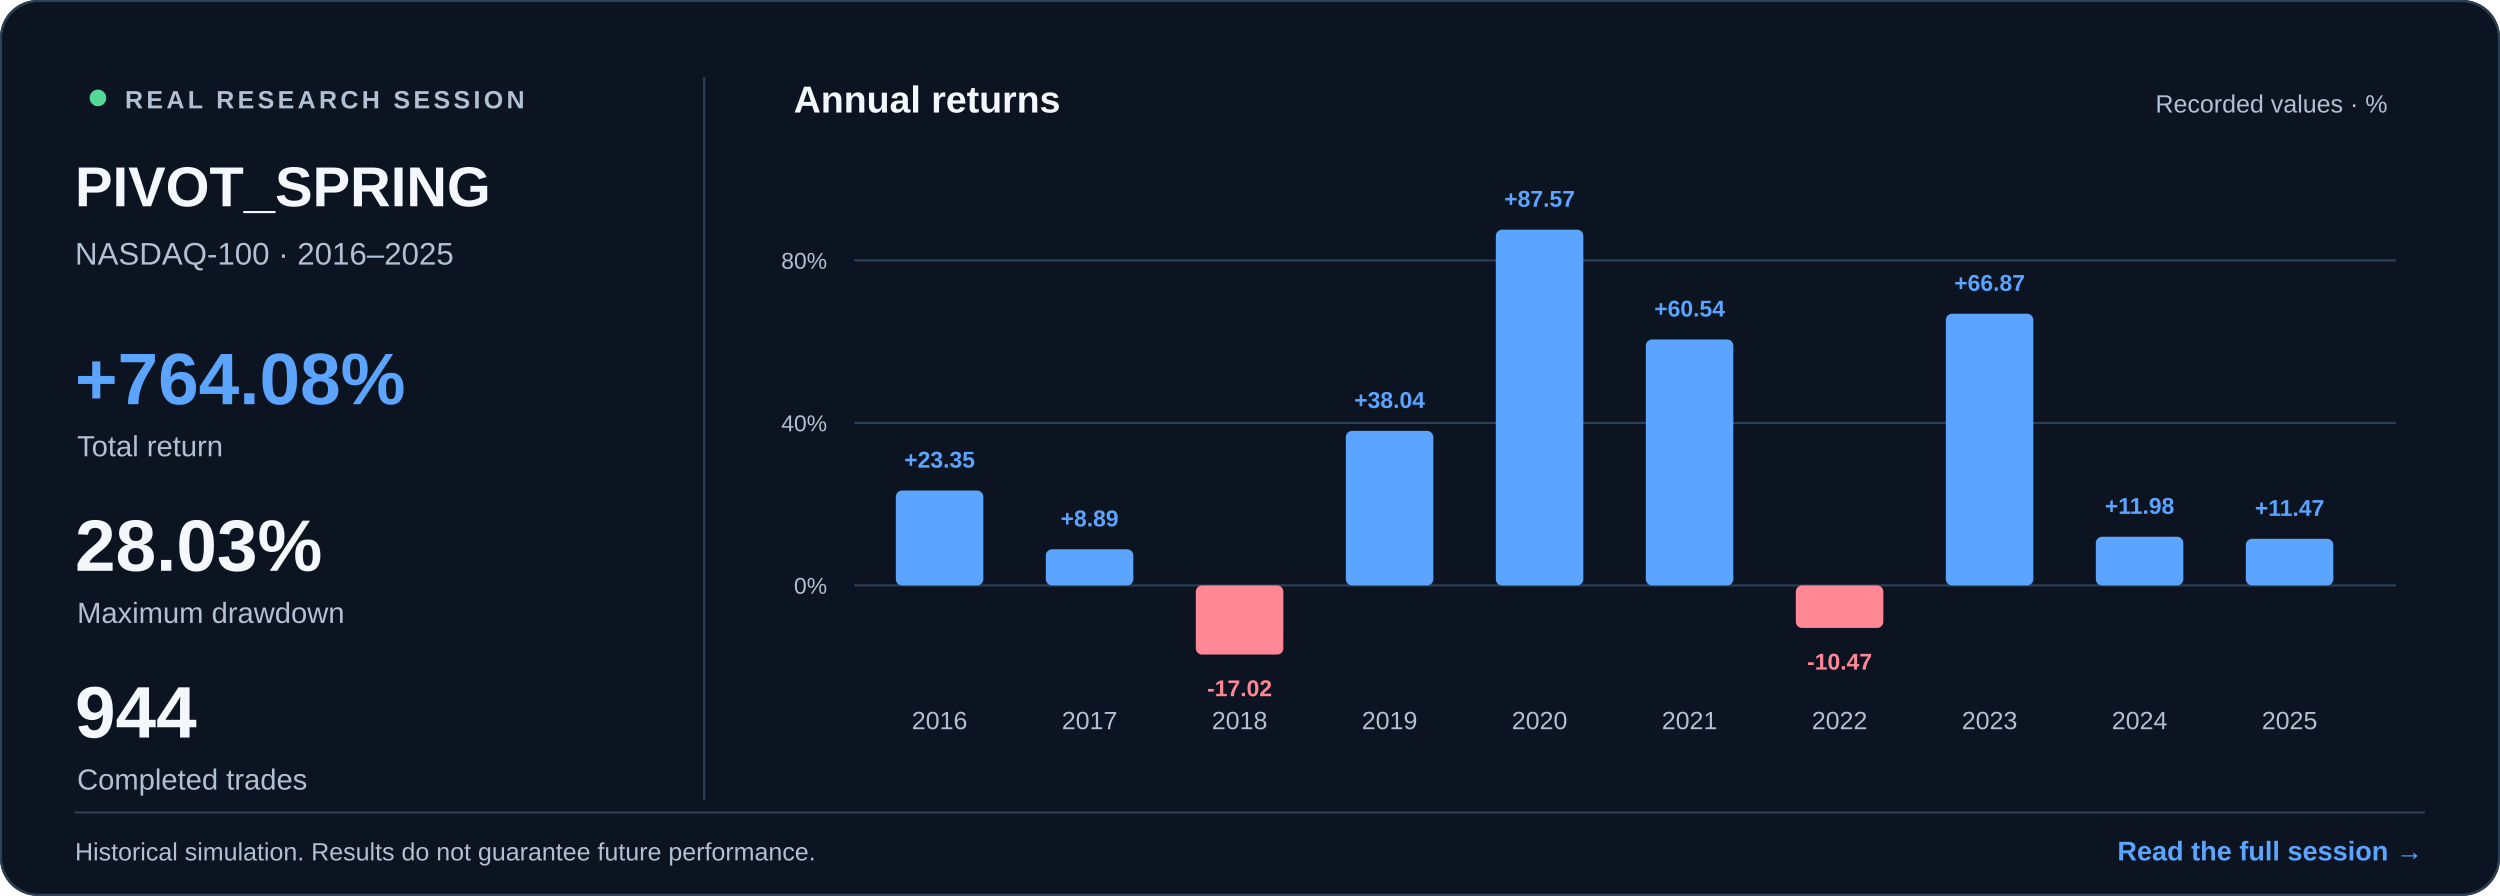
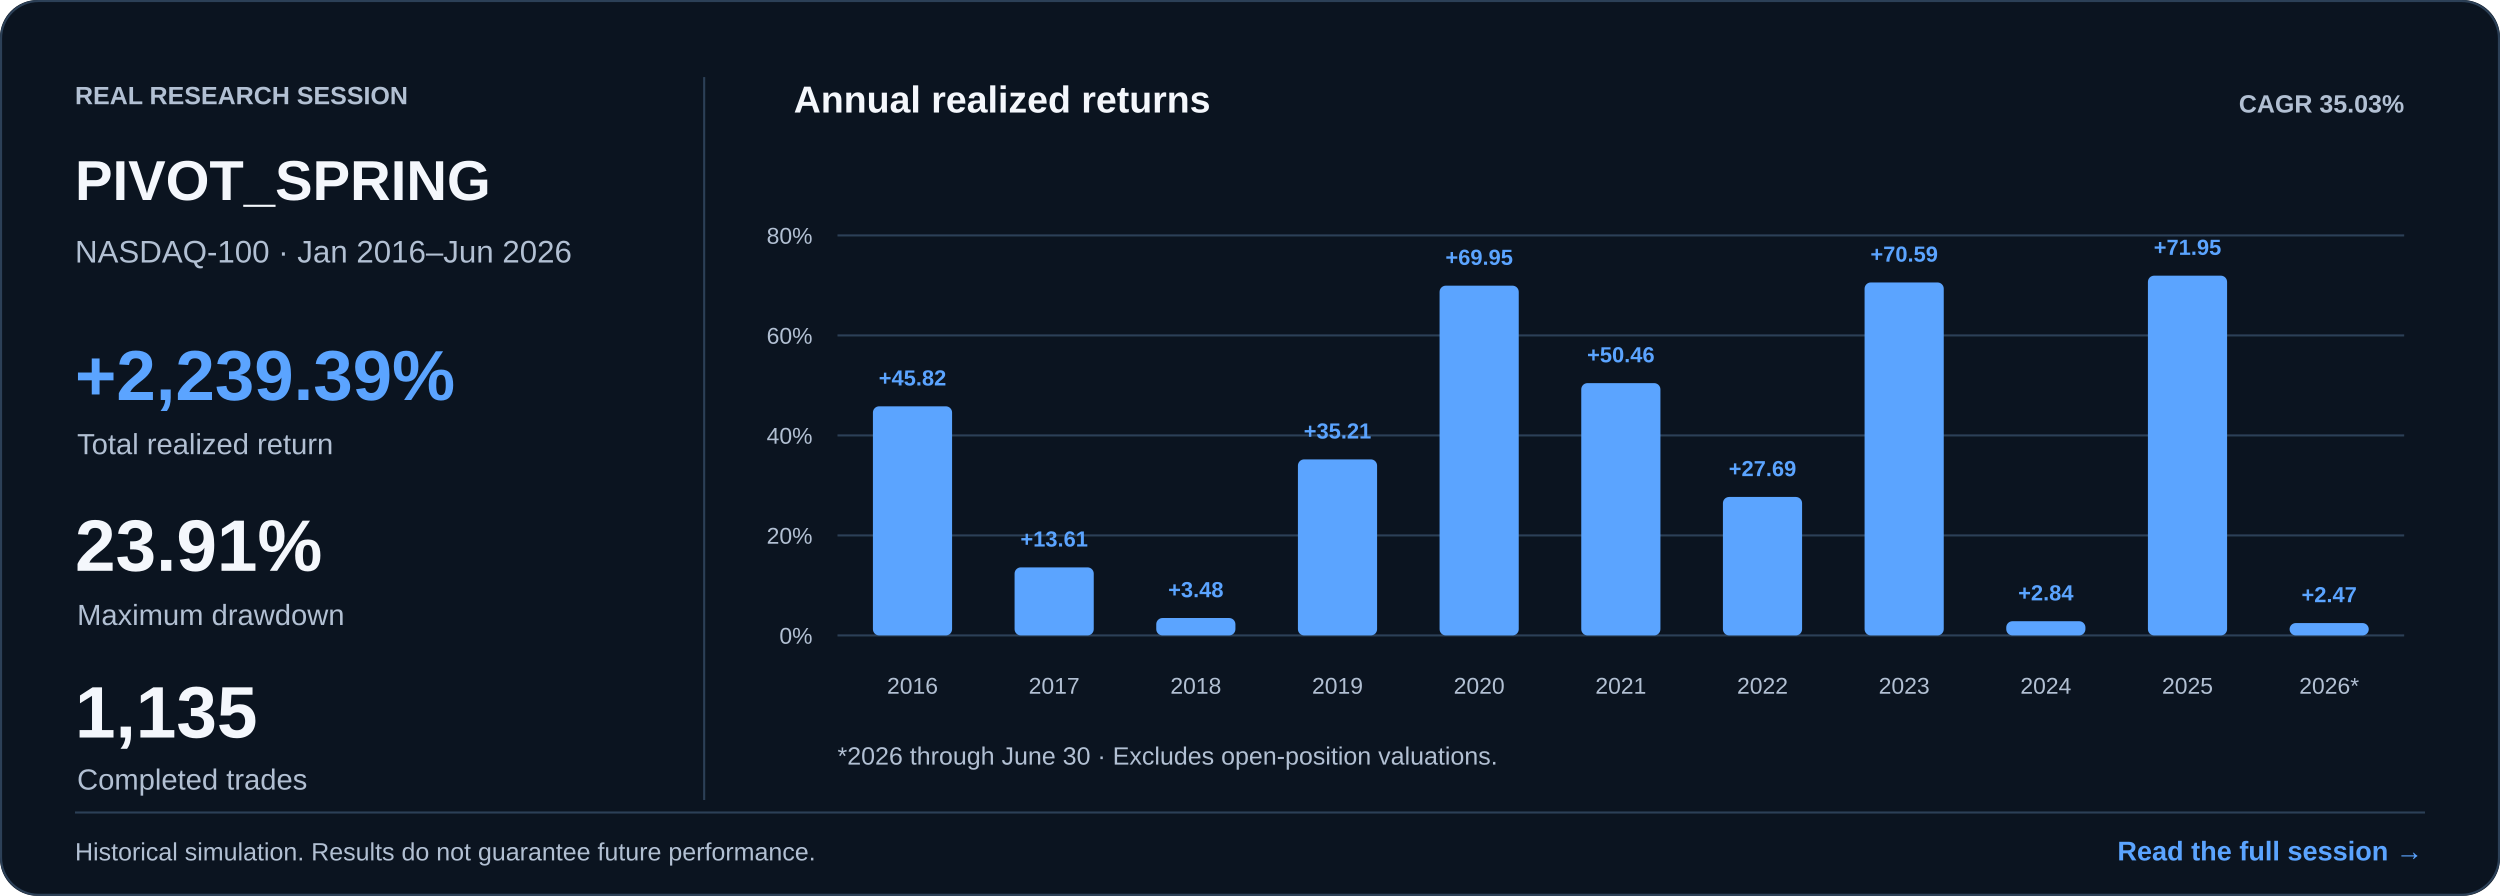
<svg xmlns="http://www.w3.org/2000/svg" width="1200" height="430" viewBox="0 0 1200 430" role="img" aria-labelledby="title description">
  <rect width="1200" height="430" rx="18" fill="#0b1420" />
-   <style>text{font-family:Manrope,"Segoe UI",Arial,sans-serif} .mono{font-family:"DM Mono",Consolas,monospace}</style>
-   <rect x="0.5" y="0.5" width="1199" height="429" rx="18" fill="none" stroke="#2c4057" />
-   <circle cx="47" cy="47" r="4" fill="#55d797" />
-   <text x="60" y="52" font-size="12" font-weight="800" fill="#b2c0d3" letter-spacing="1.6">REAL RESEARCH SESSION</text>
-   <text x="36" y="99" font-size="27" font-weight="800" fill="#f4f7fc">PIVOT_SPRING</text>
-   <text x="36" y="127" font-size="15" font-weight="400" fill="#b2c0d3">NASDAQ-100 · 2016–2025</text>
-   <text x="36" y="194" font-size="35" font-weight="800" fill="#5ba4ff">+764.08%</text>
-   <text x="37" y="219" font-size="14" font-weight="400" fill="#b2c0d3">Total return</text>
-   <text x="36" y="274" font-size="35" font-weight="800" fill="#f4f7fc">28.03%</text>
-   <text x="37" y="299" font-size="14" font-weight="400" fill="#b2c0d3">Maximum drawdown</text>
-   <text x="36" y="354" font-size="35" font-weight="800" fill="#f4f7fc">944</text>
-   <text x="37" y="379" font-size="14" font-weight="400" fill="#b2c0d3">Completed trades</text>
+   <rect x=".5" y=".5" width="1199" height="429" rx="18" fill="none" stroke="#2c4057" />
+   <style>text{font-family:Manrope,"Segoe UI",Arial,sans-serif}</style>
+   <text x="36" y="50" font-size="12" font-weight="800" fill="#b2c0d3" text-anchor="start">REAL RESEARCH SESSION</text>
+   <text x="36" y="96" font-size="27" font-weight="800" fill="#f4f7fc" text-anchor="start">PIVOT_SPRING</text>
+   <text x="36" y="126" font-size="15" font-weight="400" fill="#b2c0d3" text-anchor="start">NASDAQ-100 · Jan 2016–Jun 2026</text>
+   <text x="36" y="192" font-size="34" font-weight="800" fill="#5ba4ff" text-anchor="start">+2,239.39%</text>
+   <text x="37" y="218" font-size="14" font-weight="400" fill="#b2c0d3" text-anchor="start">Total realized return</text>
+   <text x="36" y="274" font-size="35" font-weight="800" fill="#f4f7fc" text-anchor="start">23.91%</text>
+   <text x="37" y="300" font-size="14" font-weight="400" fill="#b2c0d3" text-anchor="start">Maximum drawdown</text>
+   <text x="36" y="354" font-size="35" font-weight="800" fill="#f4f7fc" text-anchor="start">1,135</text>
+   <text x="37" y="379" font-size="14" font-weight="400" fill="#b2c0d3" text-anchor="start">Completed trades</text>
  <line x1="338" y1="37" x2="338" y2="384" stroke="#2c4057" />
-   <text x="381" y="54" font-size="18" font-weight="700" fill="#f4f7fc">Annual returns</text>
-   <text x="1146" y="54" font-size="12" font-weight="400" fill="#b2c0d3" text-anchor="end">Recorded values · %</text>
-   <line x1="410" y1="281.0" x2="1150" y2="281.0" stroke="#2c4057" />
-   <text x="397" y="285.0" font-size="11" font-weight="400" fill="#b2c0d3" text-anchor="end">0%</text>
-   <line x1="410" y1="203.0" x2="1150" y2="203.0" stroke="#2c4057" />
-   <text x="397" y="207.0" font-size="11" font-weight="400" fill="#b2c0d3" text-anchor="end">40%</text>
-   <line x1="410" y1="125.0" x2="1150" y2="125.0" stroke="#2c4057" />
-   <text x="397" y="129.0" font-size="11" font-weight="400" fill="#b2c0d3" text-anchor="end">80%</text>
-   <rect x="430" y="235.47" width="42" height="45.53" rx="3" fill="#5ba4ff" />
-   <text x="451" y="224.47" font-size="11" font-weight="700" fill="#5ba4ff" text-anchor="middle">+23.35</text>
-   <text x="451" y="350" font-size="12" font-weight="500" fill="#b2c0d3" text-anchor="middle">2016</text>
-   <rect x="502" y="263.66" width="42" height="17.34" rx="3" fill="#5ba4ff" />
-   <text x="523" y="252.66" font-size="11" font-weight="700" fill="#5ba4ff" text-anchor="middle">+8.89</text>
-   <text x="523" y="350" font-size="12" font-weight="500" fill="#b2c0d3" text-anchor="middle">2017</text>
-   <rect x="574" y="281.00" width="42" height="33.19" rx="3" fill="#ff8796" />
-   <text x="595" y="334.19" font-size="11" font-weight="700" fill="#ff8796" text-anchor="middle">-17.02</text>
-   <text x="595" y="350" font-size="12" font-weight="500" fill="#b2c0d3" text-anchor="middle">2018</text>
-   <rect x="646" y="206.82" width="42" height="74.18" rx="3" fill="#5ba4ff" />
-   <text x="667" y="195.82" font-size="11" font-weight="700" fill="#5ba4ff" text-anchor="middle">+38.04</text>
-   <text x="667" y="350" font-size="12" font-weight="500" fill="#b2c0d3" text-anchor="middle">2019</text>
-   <rect x="718" y="110.24" width="42" height="170.76" rx="3" fill="#5ba4ff" />
-   <text x="739" y="99.24" font-size="11" font-weight="700" fill="#5ba4ff" text-anchor="middle">+87.57</text>
-   <text x="739" y="350" font-size="12" font-weight="500" fill="#b2c0d3" text-anchor="middle">2020</text>
-   <rect x="790" y="162.95" width="42" height="118.05" rx="3" fill="#5ba4ff" />
-   <text x="811" y="151.95" font-size="11" font-weight="700" fill="#5ba4ff" text-anchor="middle">+60.54</text>
-   <text x="811" y="350" font-size="12" font-weight="500" fill="#b2c0d3" text-anchor="middle">2021</text>
-   <rect x="862" y="281.00" width="42" height="20.42" rx="3" fill="#ff8796" />
-   <text x="883" y="321.42" font-size="11" font-weight="700" fill="#ff8796" text-anchor="middle">-10.47</text>
-   <text x="883" y="350" font-size="12" font-weight="500" fill="#b2c0d3" text-anchor="middle">2022</text>
-   <rect x="934" y="150.60" width="42" height="130.40" rx="3" fill="#5ba4ff" />
-   <text x="955" y="139.6" font-size="11" font-weight="700" fill="#5ba4ff" text-anchor="middle">+66.87</text>
-   <text x="955" y="350" font-size="12" font-weight="500" fill="#b2c0d3" text-anchor="middle">2023</text>
-   <rect x="1006" y="257.64" width="42" height="23.36" rx="3" fill="#5ba4ff" />
-   <text x="1027" y="246.64" font-size="11" font-weight="700" fill="#5ba4ff" text-anchor="middle">+11.98</text>
-   <text x="1027" y="350" font-size="12" font-weight="500" fill="#b2c0d3" text-anchor="middle">2024</text>
-   <rect x="1078" y="258.63" width="42" height="22.37" rx="3" fill="#5ba4ff" />
-   <text x="1099" y="247.63" font-size="11" font-weight="700" fill="#5ba4ff" text-anchor="middle">+11.47</text>
-   <text x="1099" y="350" font-size="12" font-weight="500" fill="#b2c0d3" text-anchor="middle">2025</text>
+   <text x="381" y="54" font-size="18" font-weight="700" fill="#f4f7fc" text-anchor="start">Annual realized returns</text>
+   <text x="1154" y="54" font-size="12" font-weight="600" fill="#b2c0d3" text-anchor="end">CAGR 35.03%</text>
+   <line x1="402" y1="305" x2="1154" y2="305" stroke="#2c4057" />
+   <text x="390" y="309" font-size="11" font-weight="400" fill="#b2c0d3" text-anchor="end">0%</text>
+   <line x1="402" y1="257" x2="1154" y2="257" stroke="#2c4057" />
+   <text x="390" y="261" font-size="11" font-weight="400" fill="#b2c0d3" text-anchor="end">20%</text>
+   <line x1="402" y1="209" x2="1154" y2="209" stroke="#2c4057" />
+   <text x="390" y="213" font-size="11" font-weight="400" fill="#b2c0d3" text-anchor="end">40%</text>
+   <line x1="402" y1="161" x2="1154" y2="161" stroke="#2c4057" />
+   <text x="390" y="165" font-size="11" font-weight="400" fill="#b2c0d3" text-anchor="end">60%</text>
+   <line x1="402" y1="113" x2="1154" y2="113" stroke="#2c4057" />
+   <text x="390" y="117" font-size="11" font-weight="400" fill="#b2c0d3" text-anchor="end">80%</text>
+   <rect x="419" y="195.03" width="38" height="109.97" rx="3" fill="#5ba4ff" />
+   <text x="438" y="185.032" font-size="10.5" font-weight="700" fill="#5ba4ff" text-anchor="middle">+45.82</text>
+   <text x="438" y="333" font-size="11" font-weight="500" fill="#b2c0d3" text-anchor="middle">2016</text>
+   <rect x="487" y="272.34" width="38" height="32.66" rx="3" fill="#5ba4ff" />
+   <text x="506" y="262.336" font-size="10.5" font-weight="700" fill="#5ba4ff" text-anchor="middle">+13.61</text>
+   <text x="506" y="333" font-size="11" font-weight="500" fill="#b2c0d3" text-anchor="middle">2017</text>
+   <rect x="555" y="296.65" width="38" height="8.35" rx="3" fill="#5ba4ff" />
+   <text x="574" y="286.648" font-size="10.5" font-weight="700" fill="#5ba4ff" text-anchor="middle">+3.48</text>
+   <text x="574" y="333" font-size="11" font-weight="500" fill="#b2c0d3" text-anchor="middle">2018</text>
+   <rect x="623" y="220.50" width="38" height="84.50" rx="3" fill="#5ba4ff" />
+   <text x="642" y="210.496" font-size="10.5" font-weight="700" fill="#5ba4ff" text-anchor="middle">+35.21</text>
+   <text x="642" y="333" font-size="11" font-weight="500" fill="#b2c0d3" text-anchor="middle">2019</text>
+   <rect x="691" y="137.12" width="38" height="167.88" rx="3" fill="#5ba4ff" />
+   <text x="710" y="127.12" font-size="10.5" font-weight="700" fill="#5ba4ff" text-anchor="middle">+69.95</text>
+   <text x="710" y="333" font-size="11" font-weight="500" fill="#b2c0d3" text-anchor="middle">2020</text>
+   <rect x="759" y="183.90" width="38" height="121.10" rx="3" fill="#5ba4ff" />
+   <text x="778" y="173.896" font-size="10.5" font-weight="700" fill="#5ba4ff" text-anchor="middle">+50.46</text>
+   <text x="778" y="333" font-size="11" font-weight="500" fill="#b2c0d3" text-anchor="middle">2021</text>
+   <rect x="827" y="238.54" width="38" height="66.46" rx="3" fill="#5ba4ff" />
+   <text x="846" y="228.544" font-size="10.5" font-weight="700" fill="#5ba4ff" text-anchor="middle">+27.69</text>
+   <text x="846" y="333" font-size="11" font-weight="500" fill="#b2c0d3" text-anchor="middle">2022</text>
+   <rect x="895" y="135.58" width="38" height="169.42" rx="3" fill="#5ba4ff" />
+   <text x="914" y="125.584" font-size="10.5" font-weight="700" fill="#5ba4ff" text-anchor="middle">+70.59</text>
+   <text x="914" y="333" font-size="11" font-weight="500" fill="#b2c0d3" text-anchor="middle">2023</text>
+   <rect x="963" y="298.18" width="38" height="6.82" rx="3" fill="#5ba4ff" />
+   <text x="982" y="288.184" font-size="10.5" font-weight="700" fill="#5ba4ff" text-anchor="middle">+2.84</text>
+   <text x="982" y="333" font-size="11" font-weight="500" fill="#b2c0d3" text-anchor="middle">2024</text>
+   <rect x="1031" y="132.32" width="38" height="172.68" rx="3" fill="#5ba4ff" />
+   <text x="1050" y="122.32" font-size="10.5" font-weight="700" fill="#5ba4ff" text-anchor="middle">+71.95</text>
+   <text x="1050" y="333" font-size="11" font-weight="500" fill="#b2c0d3" text-anchor="middle">2025</text>
+   <rect x="1099" y="299.07" width="38" height="5.93" rx="3" fill="#5ba4ff" />
+   <text x="1118" y="289.072" font-size="10.5" font-weight="700" fill="#5ba4ff" text-anchor="middle">+2.47</text>
+   <text x="1118" y="333" font-size="11" font-weight="500" fill="#b2c0d3" text-anchor="middle">2026*</text>
+   <text x="402" y="367" font-size="12" font-weight="400" fill="#b2c0d3" text-anchor="start">*2026 through June 30 · Excludes open-position valuations.</text>
  <line x1="36" y1="390" x2="1164" y2="390" stroke="#2c4057" />
-   <text x="36" y="413" font-size="12" font-weight="400" fill="#b2c0d3">Historical simulation. Results do not guarantee future performance.</text>
+   <text x="36" y="413" font-size="12" font-weight="400" fill="#b2c0d3" text-anchor="start">Historical simulation. Results do not guarantee future performance.</text>
  <text x="1163" y="413" font-size="13" font-weight="700" fill="#5ba4ff" text-anchor="end">Read the full session →</text>
</svg>
